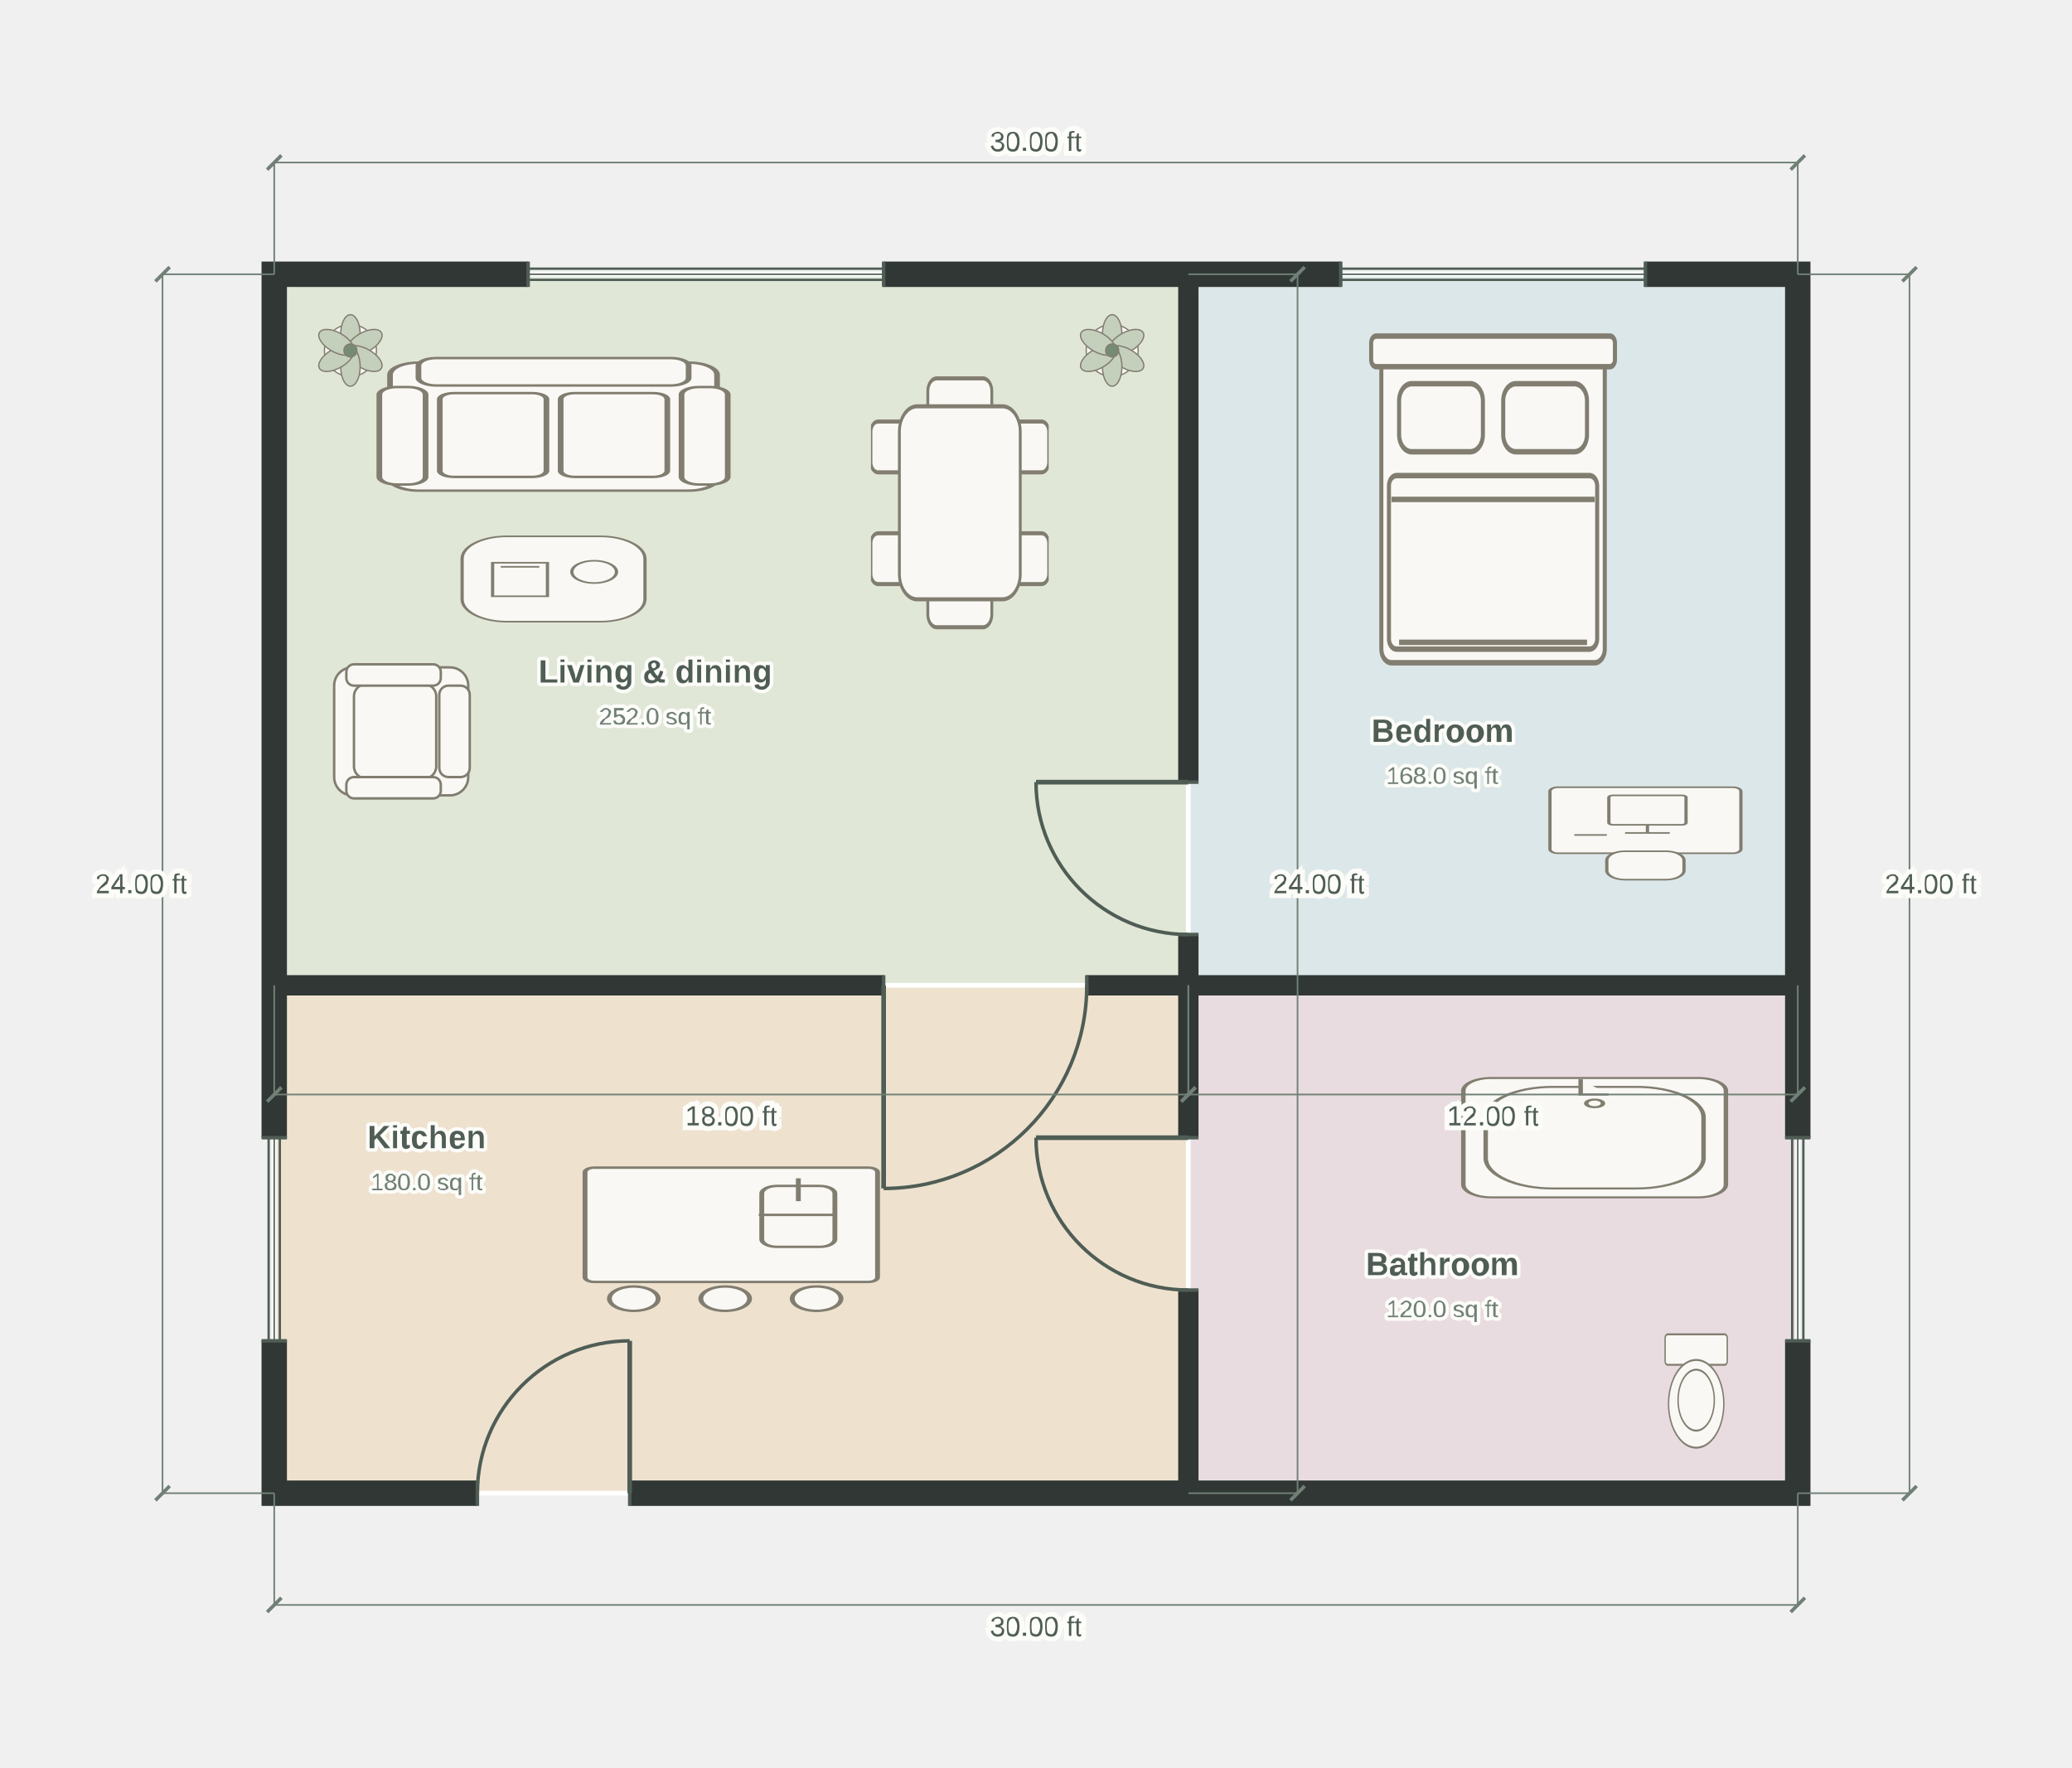
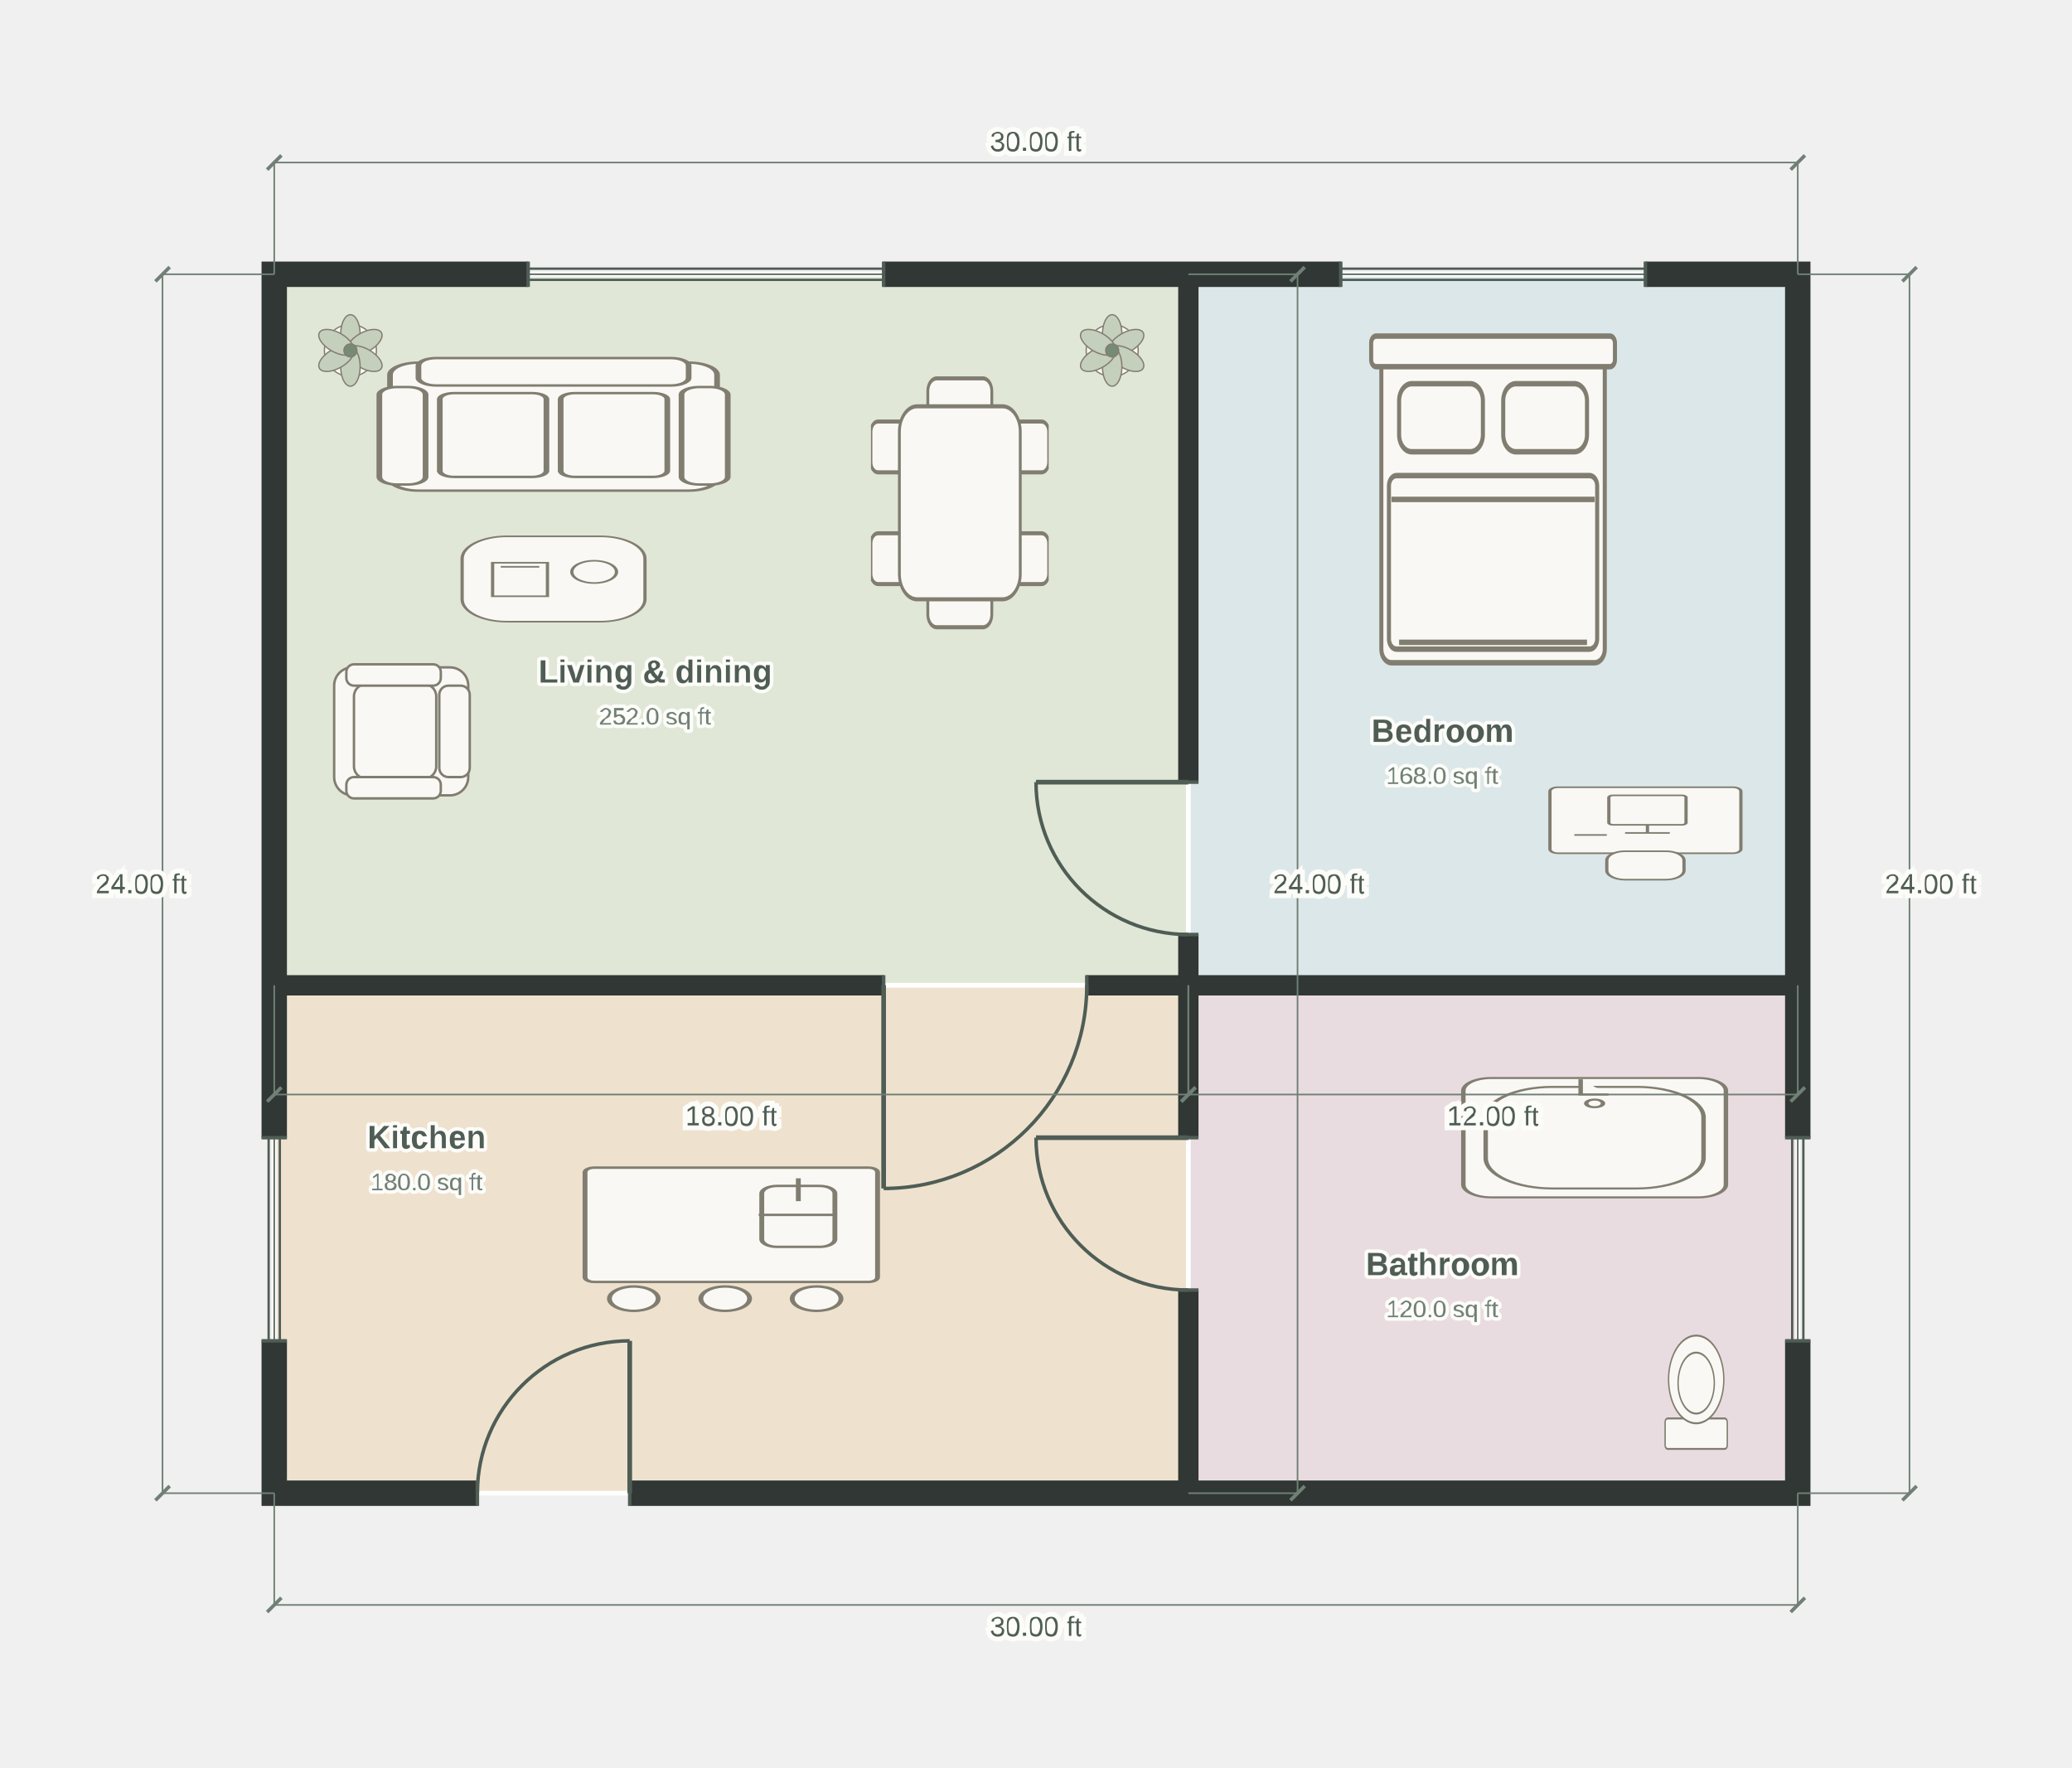
<svg xmlns="http://www.w3.org/2000/svg" class="fp-plan-drawing fp-preset-zoning" data-testid="floor-plan-zoning" data-geometry="{&quot;walls&quot;:[{&quot;id&quot;:&quot;north&quot;,&quot;a&quot;:[-15,-12],&quot;b&quot;:[15,-12],&quot;thickness&quot;:0.5,&quot;height&quot;:9},{&quot;id&quot;:&quot;east&quot;,&quot;a&quot;:[15,-12],&quot;b&quot;:[15,12],&quot;thickness&quot;:0.5,&quot;height&quot;:9},{&quot;id&quot;:&quot;south&quot;,&quot;a&quot;:[15,12],&quot;b&quot;:[-15,12],&quot;thickness&quot;:0.5,&quot;height&quot;:9},{&quot;id&quot;:&quot;west&quot;,&quot;a&quot;:[-15,12],&quot;b&quot;:[-15,-12],&quot;thickness&quot;:0.5,&quot;height&quot;:9},{&quot;id&quot;:&quot;bedroom-west&quot;,&quot;a&quot;:[3,-12],&quot;b&quot;:[3,12],&quot;thickness&quot;:0.4,&quot;height&quot;:9},{&quot;id&quot;:&quot;kitchen-divider&quot;,&quot;a&quot;:[-15,2],&quot;b&quot;:[3,2],&quot;thickness&quot;:0.4,&quot;height&quot;:9},{&quot;id&quot;:&quot;bath&quot;,&quot;a&quot;:[3,2],&quot;b&quot;:[15,2],&quot;thickness&quot;:0.4,&quot;height&quot;:9}],&quot;rooms&quot;:[{&quot;id&quot;:&quot;living&quot;,&quot;name&quot;:&quot;Living &amp; dining&quot;,&quot;points&quot;:[[-15,-12],[3,-12],[3,2],[-15,2]]},{&quot;id&quot;:&quot;bedroom&quot;,&quot;name&quot;:&quot;Bedroom&quot;,&quot;points&quot;:[[3,-12],[15,-12],[15,2],[3,2]]},{&quot;id&quot;:&quot;kitchen&quot;,&quot;name&quot;:&quot;Kitchen&quot;,&quot;points&quot;:[[-15,2],[3,2],[3,12],[-15,12]]},{&quot;id&quot;:&quot;bathroom&quot;,&quot;name&quot;:&quot;Bathroom&quot;,&quot;points&quot;:[[3,2],[15,2],[15,12],[3,12]]}],&quot;openings&quot;:[{&quot;id&quot;:&quot;entry&quot;,&quot;kind&quot;:&quot;door&quot;,&quot;wallId&quot;:&quot;south&quot;,&quot;offset&quot;:23,&quot;width&quot;:3,&quot;height&quot;:7,&quot;sill&quot;:0},{&quot;id&quot;:&quot;living-kitchen&quot;,&quot;kind&quot;:&quot;door&quot;,&quot;wallId&quot;:&quot;kitchen-divider&quot;,&quot;offset&quot;:12,&quot;width&quot;:4,&quot;height&quot;:7,&quot;sill&quot;:0},{&quot;id&quot;:&quot;bedroom-entry&quot;,&quot;kind&quot;:&quot;door&quot;,&quot;wallId&quot;:&quot;bedroom-west&quot;,&quot;offset&quot;:10,&quot;width&quot;:3,&quot;height&quot;:7,&quot;sill&quot;:0},{&quot;id&quot;:&quot;bath-entry&quot;,&quot;kind&quot;:&quot;door&quot;,&quot;wallId&quot;:&quot;bedroom-west&quot;,&quot;offset&quot;:17,&quot;width&quot;:3,&quot;height&quot;:7,&quot;sill&quot;:0},{&quot;id&quot;:&quot;living-window&quot;,&quot;kind&quot;:&quot;window&quot;,&quot;wallId&quot;:&quot;north&quot;,&quot;offset&quot;:5,&quot;width&quot;:7,&quot;height&quot;:4,&quot;sill&quot;:3},{&quot;id&quot;:&quot;bedroom-window&quot;,&quot;kind&quot;:&quot;window&quot;,&quot;wallId&quot;:&quot;north&quot;,&quot;offset&quot;:21,&quot;width&quot;:6,&quot;height&quot;:4,&quot;sill&quot;:3},{&quot;id&quot;:&quot;kitchen-window&quot;,&quot;kind&quot;:&quot;window&quot;,&quot;wallId&quot;:&quot;west&quot;,&quot;offset&quot;:3,&quot;width&quot;:4,&quot;height&quot;:4,&quot;sill&quot;:3},{&quot;id&quot;:&quot;bath-window&quot;,&quot;kind&quot;:&quot;window&quot;,&quot;wallId&quot;:&quot;east&quot;,&quot;offset&quot;:17,&quot;width&quot;:4,&quot;height&quot;:4,&quot;sill&quot;:3}]}" viewBox="-20.4 -17.4 40.8 34.8" role="img" aria-label="Courtyard concept — zoning floor plan, ft" style="background:#fcfcf9;color:#4f5d55">
  <defs>
    <pattern id="public-zoning-warm-oak-warm-oak" width="3.2" height=".65" patternUnits="userSpaceOnUse">
      <rect width="3.2" height=".65" fill="#e8dcc6" />
      <path d="M0 .65H3.2M0 0V.65M1.6 .05h1M.2 .35h1" fill="none" stroke="#c5ae88" stroke-width=".018" opacity=".65" />
    </pattern>
    <pattern id="public-zoning-warm-oak-light-stone" width="2.5" height="2.5" patternUnits="userSpaceOnUse">
      <rect width="2.5" height="2.5" fill="#e9e9e3" />
      <path d="M0 0H2.5V2.5M.5 .8l.7 .4 .5-.1" fill="none" stroke="#c8cbc3" stroke-width=".022" />
    </pattern>
    <pattern id="public-zoning-warm-oak-grid" width="1.25" height="1.25" patternUnits="userSpaceOnUse">
      <circle cx="0" cy="0" r="0.046" fill="#718076" opacity=".4" />
    </pattern>
    <mask id="public-zoning-warm-oak-openings" maskUnits="userSpaceOnUse" x="-20.4" y="-17.4" width="40.8" height="34.8">
      <rect x="-20.4" y="-17.4" width="40.8" height="34.8" fill="white" />
      <rect x="23" y="-0.296" width="3" height="0.592" transform="translate(15 12) rotate(180)" fill="black" />
      <rect x="12" y="-0.246" width="4" height="0.492" transform="translate(-15 2) rotate(0)" fill="black" />
      <rect x="10" y="-0.246" width="3" height="0.492" transform="translate(3 -12) rotate(90)" fill="black" />
      <rect x="17" y="-0.246" width="3" height="0.492" transform="translate(3 -12) rotate(90)" fill="black" />
      <rect x="5" y="-0.296" width="7" height="0.592" transform="translate(-15 -12) rotate(0)" fill="black" />
      <rect x="21" y="-0.296" width="6" height="0.592" transform="translate(-15 -12) rotate(0)" fill="black" />
      <rect x="3" y="-0.296" width="4" height="0.592" transform="translate(-15 12) rotate(-90)" fill="black" />
      <rect x="17" y="-0.296" width="4" height="0.592" transform="translate(15 -12) rotate(90)" fill="black" />
    </mask>
  </defs>
  <polygon points="-15,-12 3,-12 3,2 -15,2" fill="#e1e7d7" stroke="#ffffff" stroke-width="0.092" />
  <polygon points="3,-12 15,-12 15,2 3,2" fill="#dce7e9" stroke="#ffffff" stroke-width="0.092" />
  <polygon points="-15,2 3,2 3,12 -15,12" fill="#eee2cf" stroke="#ffffff" stroke-width="0.092" />
  <polygon points="3,2 15,2 15,12 3,12" fill="#e9dce0" stroke="#ffffff" stroke-width="0.092" />
  <g data-furniture-id="sofa" transform="translate(-9.5 -9) rotate(0)" style="cursor:default">
    <svg x="-3.5" y="-1.5" width="7" height="3" viewBox="0 0 100 100" preserveAspectRatio="none" style="color:#817d70;--furniture-fill:#faf8f1">
      <g class="fp-symbol" stroke="currentColor" stroke-width="1.6" fill="var(--furniture-fill, #f9f8f4)" vector-effect="non-scaling-stroke">
        <rect x="4" y="8" width="92" height="84" rx="8" />
        <rect x="12" y="5" width="76" height="18" rx="5" />
        <rect x="1" y="24" width="13" height="64" rx="5" />
        <rect x="86" y="24" width="13" height="64" rx="5" />
        <rect x="18" y="28" width="30" height="55" rx="4" />
        <rect x="52" y="28" width="30" height="55" rx="4" />
      </g>
    </svg>
  </g>
  <g data-furniture-id="coffee" transform="translate(-9.5 -6) rotate(0)" style="cursor:default">
    <svg x="-2" y="-1" width="4" height="2" viewBox="0 0 100 100" preserveAspectRatio="none" style="color:#817d70;--furniture-fill:#faf8f1">
      <g class="fp-symbol" stroke="currentColor" stroke-width="1.6" fill="var(--furniture-fill, #f9f8f4)" vector-effect="non-scaling-stroke">
        <rect x="5" y="8" width="90" height="84" rx="22" />
        <circle cx="70" cy="43" r="11" />
        <path d="M20 34h27v33H20zM24 38h19" />
      </g>
    </svg>
  </g>
  <g data-furniture-id="chair" transform="translate(-12.5 -3) rotate(90)" style="cursor:default">
    <svg x="-1.5" y="-1.5" width="3" height="3" viewBox="0 0 100 100" preserveAspectRatio="none" style="color:#817d70;--furniture-fill:#faf8f1">
      <g class="fp-symbol" stroke="currentColor" stroke-width="1.6" fill="var(--furniture-fill, #f9f8f4)" vector-effect="non-scaling-stroke">
        <rect x="8" y="6" width="84" height="88" rx="12" />
        <rect x="19" y="27" width="62" height="54" rx="8" />
        <rect x="6" y="24" width="14" height="62" rx="5" />
        <rect x="80" y="24" width="14" height="62" rx="5" />
        <rect x="20" y="5" width="60" height="20" rx="6" />
      </g>
    </svg>
  </g>
  <g data-furniture-id="dining" transform="translate(-1.5 -7.5) rotate(90)" style="cursor:default">
    <svg x="-2.5" y="-1.75" width="5" height="3.5" viewBox="0 0 100 100" preserveAspectRatio="none" style="color:#817d70;--furniture-fill:#faf8f1">
      <g class="fp-symbol" stroke="currentColor" stroke-width="1.6" fill="var(--furniture-fill, #f9f8f4)" vector-effect="non-scaling-stroke">
        <g>
          <rect x="18" y="0" width="20" height="20" rx="4" />
          <rect x="18" y="80" width="20" height="20" rx="4" />
        </g>
        <g>
          <rect x="62" y="0" width="20" height="20" rx="4" />
          <rect x="62" y="80" width="20" height="20" rx="4" />
        </g>
        <rect x="1" y="32" width="16" height="36" rx="5" />
        <rect x="83" y="32" width="16" height="36" rx="5" />
        <rect x="12" y="16" width="76" height="68" rx="10" />
      </g>
    </svg>
  </g>
  <g data-furniture-id="plant1" transform="translate(-13.5 -10.5) rotate(0)" style="cursor:default">
    <svg x="-0.8" y="-0.8" width="1.6" height="1.6" viewBox="0 0 100 100" preserveAspectRatio="none" style="color:#817d70;--furniture-fill:#faf8f1">
      <g class="fp-symbol" stroke="currentColor" stroke-width="1.6" fill="var(--furniture-fill, #f9f8f4)" vector-effect="non-scaling-stroke">
        <circle cx="50" cy="50" r="32" />
        <ellipse cx="50" cy="30" rx="12" ry="24" transform="rotate(0 50 50)" fill="#c4cfbc" />
        <ellipse cx="50" cy="30" rx="12" ry="24" transform="rotate(60 50 50)" fill="#c4cfbc" />
        <ellipse cx="50" cy="30" rx="12" ry="24" transform="rotate(120 50 50)" fill="#c4cfbc" />
        <ellipse cx="50" cy="30" rx="12" ry="24" transform="rotate(180 50 50)" fill="#c4cfbc" />
        <ellipse cx="50" cy="30" rx="12" ry="24" transform="rotate(240 50 50)" fill="#c4cfbc" />
        <ellipse cx="50" cy="30" rx="12" ry="24" transform="rotate(300 50 50)" fill="#c4cfbc" />
        <circle cx="50" cy="50" r="8" fill="#758b73" />
      </g>
    </svg>
  </g>
  <g data-furniture-id="plant2" transform="translate(1.5 -10.5) rotate(0)" style="cursor:default">
    <svg x="-0.8" y="-0.8" width="1.6" height="1.6" viewBox="0 0 100 100" preserveAspectRatio="none" style="color:#817d70;--furniture-fill:#faf8f1">
      <g class="fp-symbol" stroke="currentColor" stroke-width="1.6" fill="var(--furniture-fill, #f9f8f4)" vector-effect="non-scaling-stroke">
        <circle cx="50" cy="50" r="32" />
        <ellipse cx="50" cy="30" rx="12" ry="24" transform="rotate(0 50 50)" fill="#c4cfbc" />
        <ellipse cx="50" cy="30" rx="12" ry="24" transform="rotate(60 50 50)" fill="#c4cfbc" />
        <ellipse cx="50" cy="30" rx="12" ry="24" transform="rotate(120 50 50)" fill="#c4cfbc" />
        <ellipse cx="50" cy="30" rx="12" ry="24" transform="rotate(180 50 50)" fill="#c4cfbc" />
        <ellipse cx="50" cy="30" rx="12" ry="24" transform="rotate(240 50 50)" fill="#c4cfbc" />
        <ellipse cx="50" cy="30" rx="12" ry="24" transform="rotate(300 50 50)" fill="#c4cfbc" />
        <circle cx="50" cy="50" r="8" fill="#758b73" />
      </g>
    </svg>
  </g>
  <g data-furniture-id="bed" transform="translate(9 -7.5) rotate(0)" style="cursor:default">
    <svg x="-2.5" y="-3.35" width="5" height="6.7" viewBox="0 0 100 100" preserveAspectRatio="none" style="color:#817d70;--furniture-fill:#faf8f1">
      <g class="fp-symbol" stroke="currentColor" stroke-width="1.6" fill="var(--furniture-fill, #f9f8f4)" vector-effect="non-scaling-stroke">
        <rect x="6" y="3" width="88" height="94" rx="4" />
        <rect x="2" y="1" width="96" height="9" rx="2" />
        <rect x="13" y="15" width="33" height="20" rx="5" />
        <rect x="54" y="15" width="33" height="20" rx="5" />
        <rect x="9" y="42" width="82" height="51" rx="3" />
        <path d="M10 49H90M13 91H87" fill="none" />
      </g>
    </svg>
  </g>
  <g data-furniture-id="desk" transform="translate(12 -1) rotate(0)" style="cursor:default">
    <svg x="-2" y="-1" width="4" height="2" viewBox="0 0 100 100" preserveAspectRatio="none" style="color:#817d70;--furniture-fill:#faf8f1">
      <g class="fp-symbol" stroke="currentColor" stroke-width="1.6" fill="var(--furniture-fill, #f9f8f4)" vector-effect="non-scaling-stroke">
        <rect x="3" y="5" width="94" height="65" rx="4" />
        <rect x="31" y="68" width="38" height="28" rx="9" />
        <rect x="32" y="13" width="38" height="29" rx="2" />
        <path d="M51 42v8M40 50h22M15 52h16" />
      </g>
    </svg>
  </g>
  <g data-furniture-id="island" transform="translate(-6 7) rotate(0)" style="cursor:default">
    <svg x="-3" y="-1.5" width="6" height="3" viewBox="0 0 100 100" preserveAspectRatio="none" style="color:#817d70;--furniture-fill:#faf8f1">
      <g class="fp-symbol" stroke="currentColor" stroke-width="1.6" fill="var(--furniture-fill, #f9f8f4)" vector-effect="non-scaling-stroke">
        <rect x="2" y="3" width="96" height="75" rx="3" />
        <circle cx="18" cy="89" r="8" />
        <circle cx="48" cy="89" r="8" />
        <circle cx="78" cy="89" r="8" />
        <rect x="60" y="15" width="24" height="40" rx="5" />
        <path d="M59 34h25M72 10v15" />
      </g>
    </svg>
  </g>
  <g data-furniture-id="bath" transform="translate(11 5) rotate(0)" style="cursor:default">
    <svg x="-2.75" y="-1.25" width="5.5" height="2.5" viewBox="0 0 100 100" preserveAspectRatio="none" style="color:#817d70;--furniture-fill:#faf8f1">
      <g class="fp-symbol" stroke="currentColor" stroke-width="1.6" fill="var(--furniture-fill, #f9f8f4)" vector-effect="non-scaling-stroke">
        <rect x="3" y="3" width="94" height="94" rx="10" />
        <rect x="11" y="10" width="78" height="80" rx="24" />
        <circle cx="50" cy="23" r="3" />
        <path d="M45 4v12h10" />
      </g>
    </svg>
  </g>
-   <g data-furniture-id="toilet" transform="translate(13 10) rotate(0)" style="cursor:default">
+   <g data-furniture-id="toilet" transform="translate(13 10) rotate(180)" style="cursor:default">
    <svg x="-0.85" y="-1.2" width="1.7" height="2.4" viewBox="0 0 100 100" preserveAspectRatio="none" style="color:#817d70;--furniture-fill:#faf8f1">
      <g class="fp-symbol" stroke="currentColor" stroke-width="1.6" fill="var(--furniture-fill, #f9f8f4)" vector-effect="non-scaling-stroke">
        <rect x="14" y="3" width="72" height="25" rx="3" />
        <ellipse cx="50" cy="60" rx="32" ry="36" />
        <ellipse cx="50" cy="57" rx="21" ry="25" />
      </g>
    </svg>
  </g>
  <g mask="url(#public-zoning-warm-oak-openings)" fill="none" stroke="#303734" stroke-linejoin="miter" stroke-miterlimit="4" stroke-linecap="butt">
    <path d="M-15 -12 L15 -12 L15 12 L-15 12 Z" stroke-width="0.5" />
    <path d="M3 -12 L3 12" stroke-width="0.4" />
    <path d="M-15 2 L3 2 L15 2" stroke-width="0.4" />
  </g>
  <g transform="translate(15 12) rotate(180) translate(23 0)" stroke="#4f5d55" stroke-width="0.069" fill="none">
    <path d="M0 -0.25v0.5M3 -0.25v0.5" />
    <g transform="translate(0 0) scale(1 1)" opacity="1">
      <path d="M0 0V3" stroke-width="0.092" />
      <path d="M3 0A3 3 0 0 1 0 3" />
    </g>
  </g>
  <g transform="translate(-15 2) rotate(0) translate(12 0)" stroke="#4f5d55" stroke-width="0.069" fill="none">
    <path d="M0 -0.2v0.4M4 -0.2v0.4" />
    <g transform="translate(0 0) scale(1 1)" opacity="1">
      <path d="M0 0V4" stroke-width="0.092" />
      <path d="M4 0A4 4 0 0 1 0 4" />
    </g>
  </g>
  <g transform="translate(3 -12) rotate(90) translate(10 0)" stroke="#4f5d55" stroke-width="0.069" fill="none">
    <path d="M0 -0.2v0.4M3 -0.2v0.4" />
    <g transform="translate(0 0) scale(1 1)" opacity="1">
      <path d="M0 0V3" stroke-width="0.092" />
      <path d="M3 0A3 3 0 0 1 0 3" />
    </g>
  </g>
  <g transform="translate(3 -12) rotate(90) translate(17 0)" stroke="#4f5d55" stroke-width="0.069" fill="none">
    <path d="M0 -0.2v0.4M3 -0.2v0.4" />
    <g transform="translate(0 0) scale(1 1)" opacity="1">
      <path d="M0 0V3" stroke-width="0.092" />
      <path d="M3 0A3 3 0 0 1 0 3" />
    </g>
  </g>
  <g transform="translate(-15 -12) rotate(0) translate(5 0)" stroke="#4f5d55" stroke-width="0.069" fill="none">
    <path d="M0 -0.25v0.5M7 -0.25v0.5" />
    <path d="M0 -0.11h7M0 0.11h7" stroke-width="0.046" />
    <path d="M0 0h7" stroke-width="0.028" />
  </g>
  <g transform="translate(-15 -12) rotate(0) translate(21 0)" stroke="#4f5d55" stroke-width="0.069" fill="none">
    <path d="M0 -0.25v0.5M6 -0.25v0.5" />
    <path d="M0 -0.11h6M0 0.11h6" stroke-width="0.046" />
    <path d="M0 0h6" stroke-width="0.028" />
  </g>
  <g transform="translate(-15 12) rotate(-90) translate(3 0)" stroke="#4f5d55" stroke-width="0.069" fill="none">
    <path d="M0 -0.25v0.5M4 -0.25v0.5" />
    <path d="M0 -0.11h4M0 0.11h4" stroke-width="0.046" />
    <path d="M0 0h4" stroke-width="0.028" />
  </g>
  <g transform="translate(15 -12) rotate(90) translate(17 0)" stroke="#4f5d55" stroke-width="0.069" fill="none">
    <path d="M0 -0.25v0.5M4 -0.25v0.5" />
    <path d="M0 -0.11h4M0 0.11h4" stroke-width="0.046" />
    <path d="M0 0h4" stroke-width="0.028" />
  </g>
  <g text-anchor="middle" fill="#4f5d55" font-family="Arial, sans-serif" paint-order="stroke" stroke="#fcfcf9" stroke-width="0.14" stroke-linejoin="round">
    <text x="-7.5" y="-3.961" font-size="0.638" font-weight="600">Living &amp; dining</text>
    <text x="-7.5" y="-3.131" font-size="0.472" fill="#718076">252.0 sq ft</text>
  </g>
  <g text-anchor="middle" fill="#4f5d55" font-family="Arial, sans-serif" paint-order="stroke" stroke="#fcfcf9" stroke-width="0.14" stroke-linejoin="round">
    <text x="8" y="-2.794" font-size="0.638" font-weight="600">Bedroom</text>
    <text x="8" y="-1.965" font-size="0.472" fill="#718076">168.0 sq ft</text>
  </g>
  <g text-anchor="middle" fill="#4f5d55" font-family="Arial, sans-serif" paint-order="stroke" stroke="#fcfcf9" stroke-width="0.14" stroke-linejoin="round">
    <text x="-12" y="5.206" font-size="0.638" font-weight="600">Kitchen</text>
    <text x="-12" y="6.035" font-size="0.472" fill="#718076">180.0 sq ft</text>
  </g>
  <g text-anchor="middle" fill="#4f5d55" font-family="Arial, sans-serif" paint-order="stroke" stroke="#fcfcf9" stroke-width="0.14" stroke-linejoin="round">
    <text x="8" y="7.706" font-size="0.638" font-weight="600">Bathroom</text>
    <text x="8" y="8.535" font-size="0.472" fill="#718076">120.0 sq ft</text>
  </g>
  <g stroke="#718076" stroke-width="0.032" fill="none">
    <path d="M-15 -12L-15 -14.2M15 -12L15 -14.2M-15 -14.2L15 -14.2" />
    <path d="M-15.14 -14.06l0.281 -0.281" stroke-width="0.069" />
    <path d="M14.86 -14.06l0.281 -0.281" stroke-width="0.069" />
    <text x="0" y="-14.62" text-anchor="middle" dominant-baseline="central" font-size="0.543" font-family="Arial, sans-serif" stroke="#fcfcf9" stroke-width="0.191" paint-order="stroke" fill="#4f5d55">30.00 ft</text>
  </g>
  <g stroke="#718076" stroke-width="0.032" fill="none">
    <path d="M15 -12L17.2 -12M15 12L17.2 12M17.2 -12L17.2 12" />
    <path d="M17.06 -11.86l0.281 -0.281" stroke-width="0.069" />
    <path d="M17.06 12.14l0.281 -0.281" stroke-width="0.069" />
    <text x="17.62" y="0" text-anchor="middle" dominant-baseline="central" font-size="0.543" font-family="Arial, sans-serif" stroke="#fcfcf9" stroke-width="0.191" paint-order="stroke" fill="#4f5d55">24.00 ft</text>
  </g>
  <g stroke="#718076" stroke-width="0.032" fill="none">
    <path d="M15 12L15 14.2M-15 12L-15 14.2M15 14.2L-15 14.2" />
    <path d="M14.86 14.34l0.281 -0.281" stroke-width="0.069" />
    <path d="M-15.14 14.34l0.281 -0.281" stroke-width="0.069" />
    <text x="0" y="14.62" text-anchor="middle" dominant-baseline="central" font-size="0.543" font-family="Arial, sans-serif" stroke="#fcfcf9" stroke-width="0.191" paint-order="stroke" fill="#4f5d55">30.00 ft</text>
  </g>
  <g stroke="#718076" stroke-width="0.032" fill="none">
    <path d="M-15 12L-17.2 12M-15 -12L-17.2 -12M-17.2 12L-17.2 -12" />
    <path d="M-17.34 12.14l0.281 -0.281" stroke-width="0.069" />
    <path d="M-17.34 -11.86l0.281 -0.281" stroke-width="0.069" />
    <text x="-17.62" y="0" text-anchor="middle" dominant-baseline="central" font-size="0.543" font-family="Arial, sans-serif" stroke="#fcfcf9" stroke-width="0.191" paint-order="stroke" fill="#4f5d55">24.00 ft</text>
  </g>
  <g stroke="#718076" stroke-width="0.032" fill="none">
    <path d="M3 -12L5.15 -12M3 12L5.15 12M5.15 -12L5.15 12" />
    <path d="M5.01 -11.86l0.281 -0.281" stroke-width="0.069" />
    <path d="M5.01 12.14l0.281 -0.281" stroke-width="0.069" />
    <text x="5.57" y="0" text-anchor="middle" dominant-baseline="central" font-size="0.543" font-family="Arial, sans-serif" stroke="#fcfcf9" stroke-width="0.191" paint-order="stroke" fill="#4f5d55">24.00 ft</text>
  </g>
  <g stroke="#718076" stroke-width="0.032" fill="none">
    <path d="M-15 2L-15 4.15M3 2L3 4.15M-15 4.15L3 4.15" />
    <path d="M-15.14 4.29l0.281 -0.281" stroke-width="0.069" />
    <path d="M2.86 4.29l0.281 -0.281" stroke-width="0.069" />
    <text x="-6" y="4.57" text-anchor="middle" dominant-baseline="central" font-size="0.543" font-family="Arial, sans-serif" stroke="#fcfcf9" stroke-width="0.191" paint-order="stroke" fill="#4f5d55">18.00 ft</text>
  </g>
  <g stroke="#718076" stroke-width="0.032" fill="none">
    <path d="M3 2L3 4.15M15 2L15 4.15M3 4.15L15 4.15" />
    <path d="M2.86 4.29l0.281 -0.281" stroke-width="0.069" />
    <path d="M14.86 4.29l0.281 -0.281" stroke-width="0.069" />
    <text x="9" y="4.57" text-anchor="middle" dominant-baseline="central" font-size="0.543" font-family="Arial, sans-serif" stroke="#fcfcf9" stroke-width="0.191" paint-order="stroke" fill="#4f5d55">12.00 ft</text>
  </g>
</svg>
